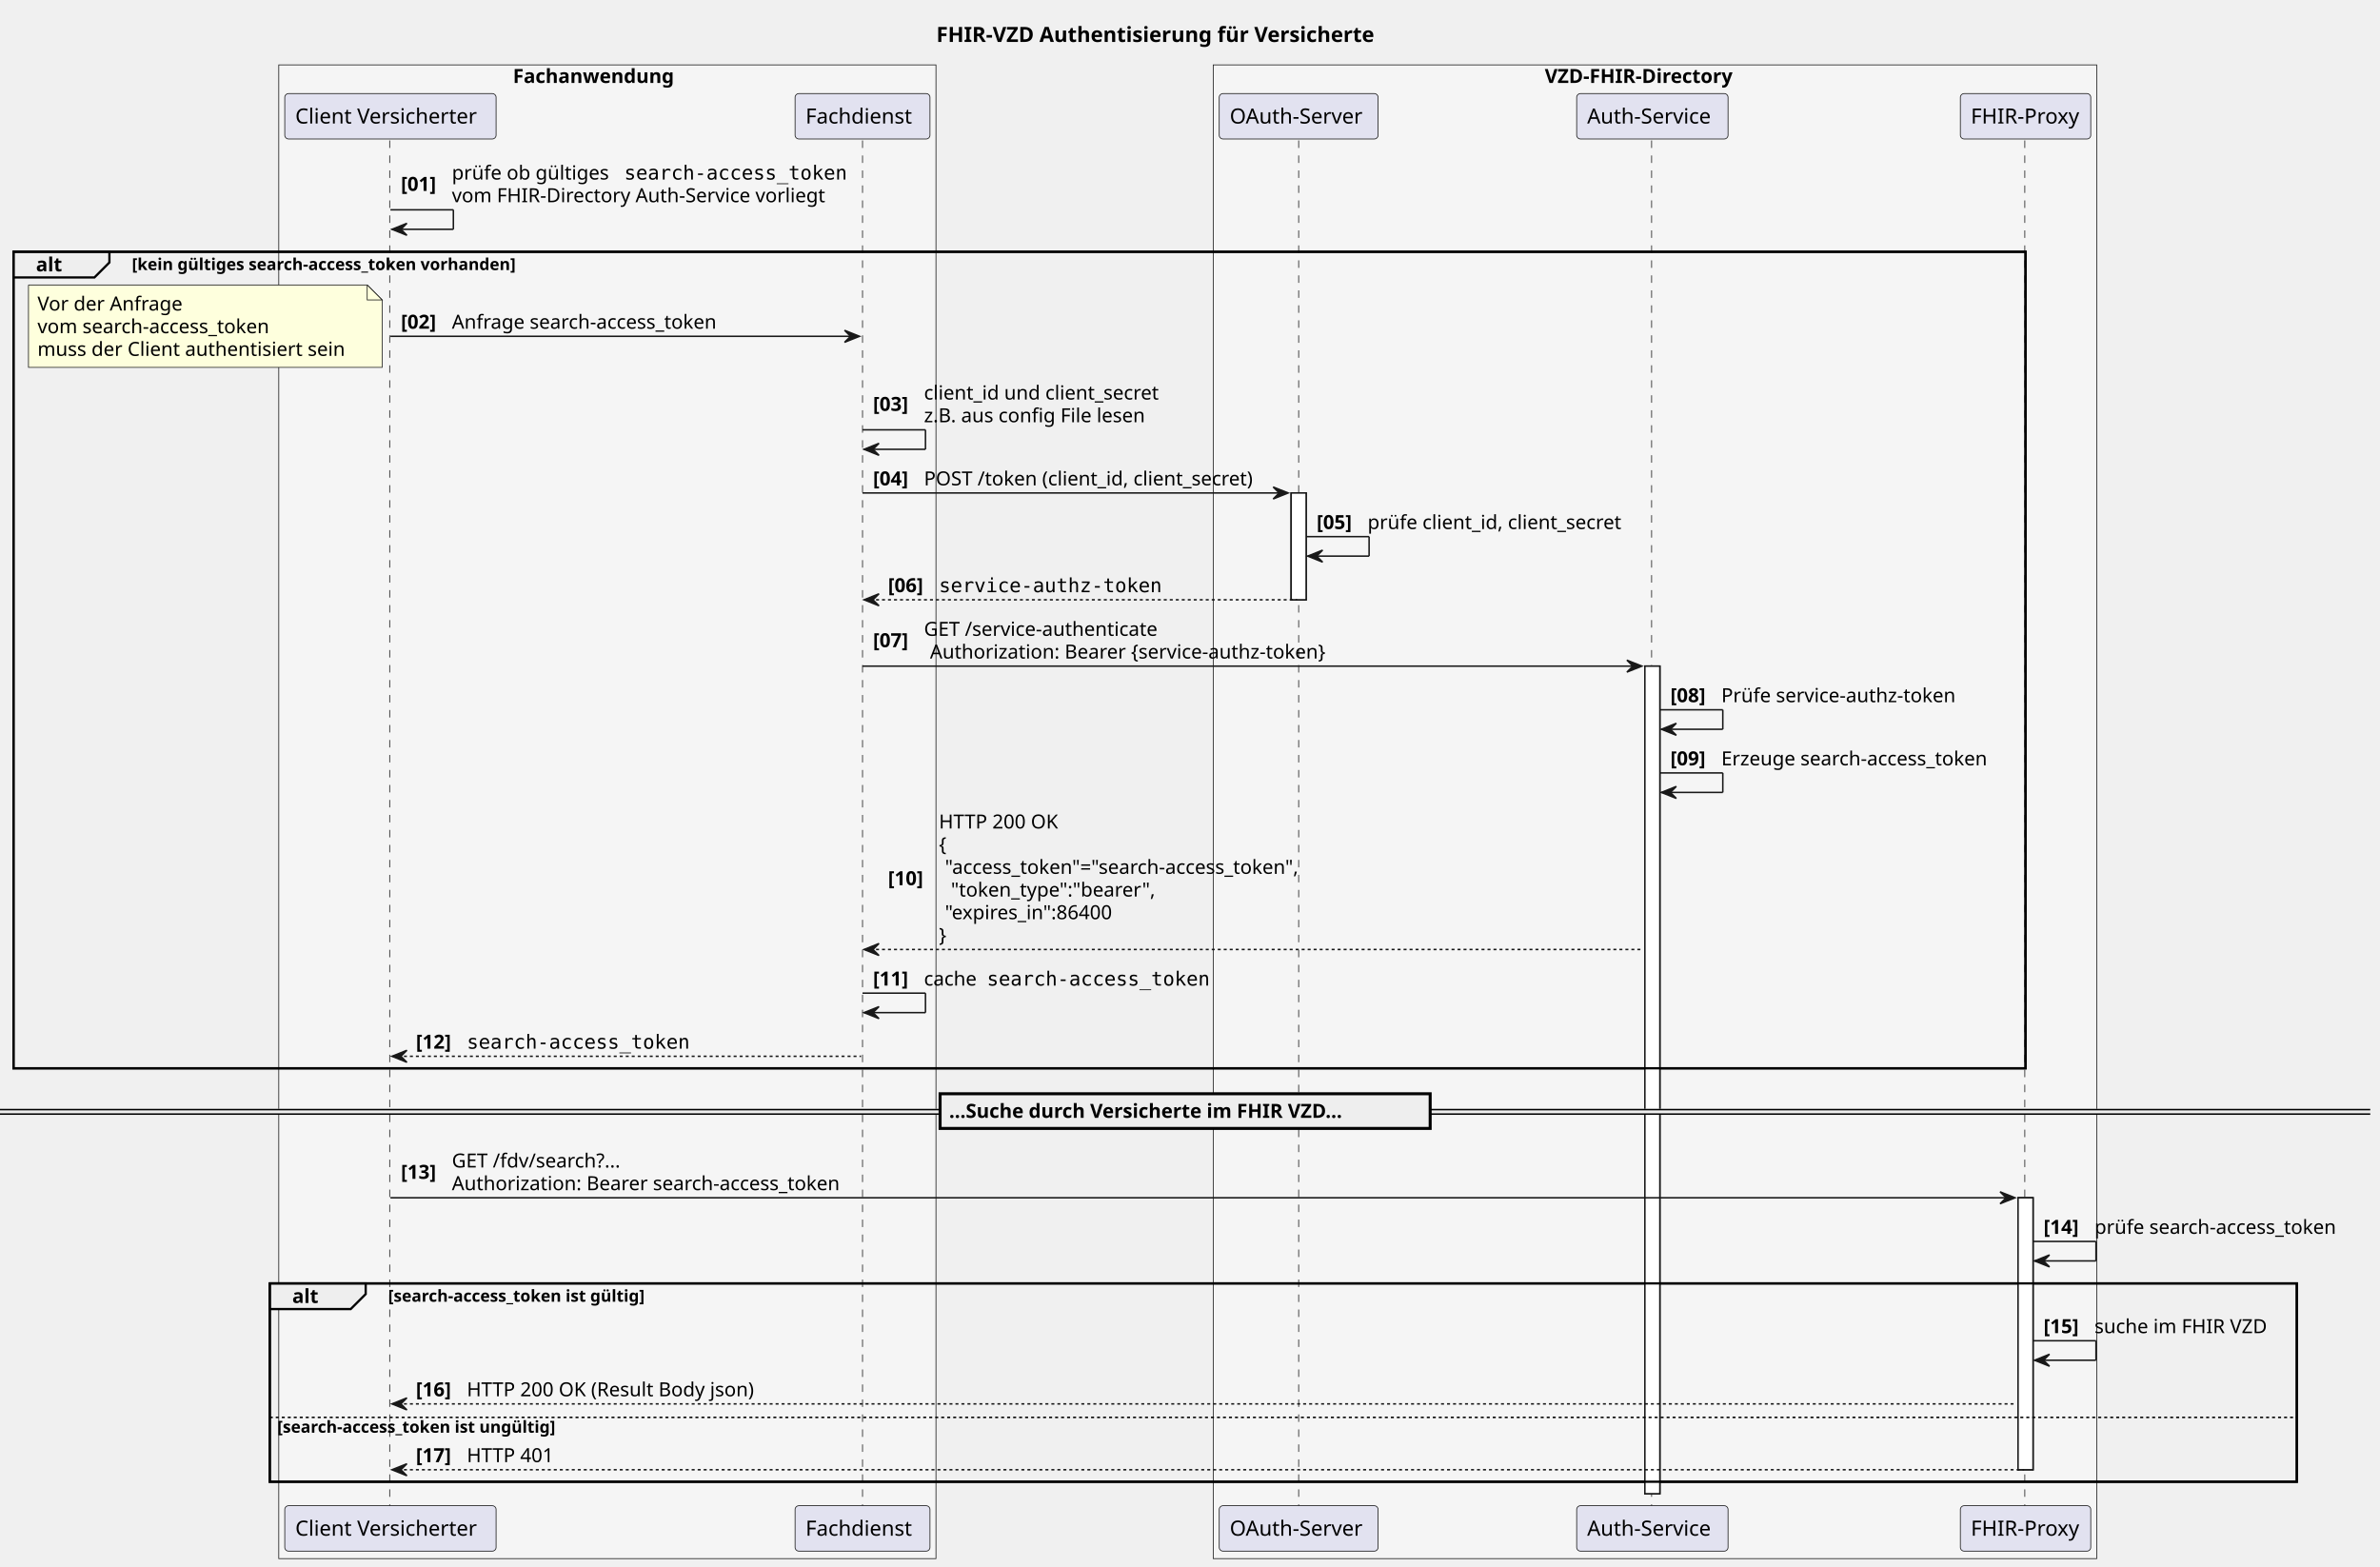
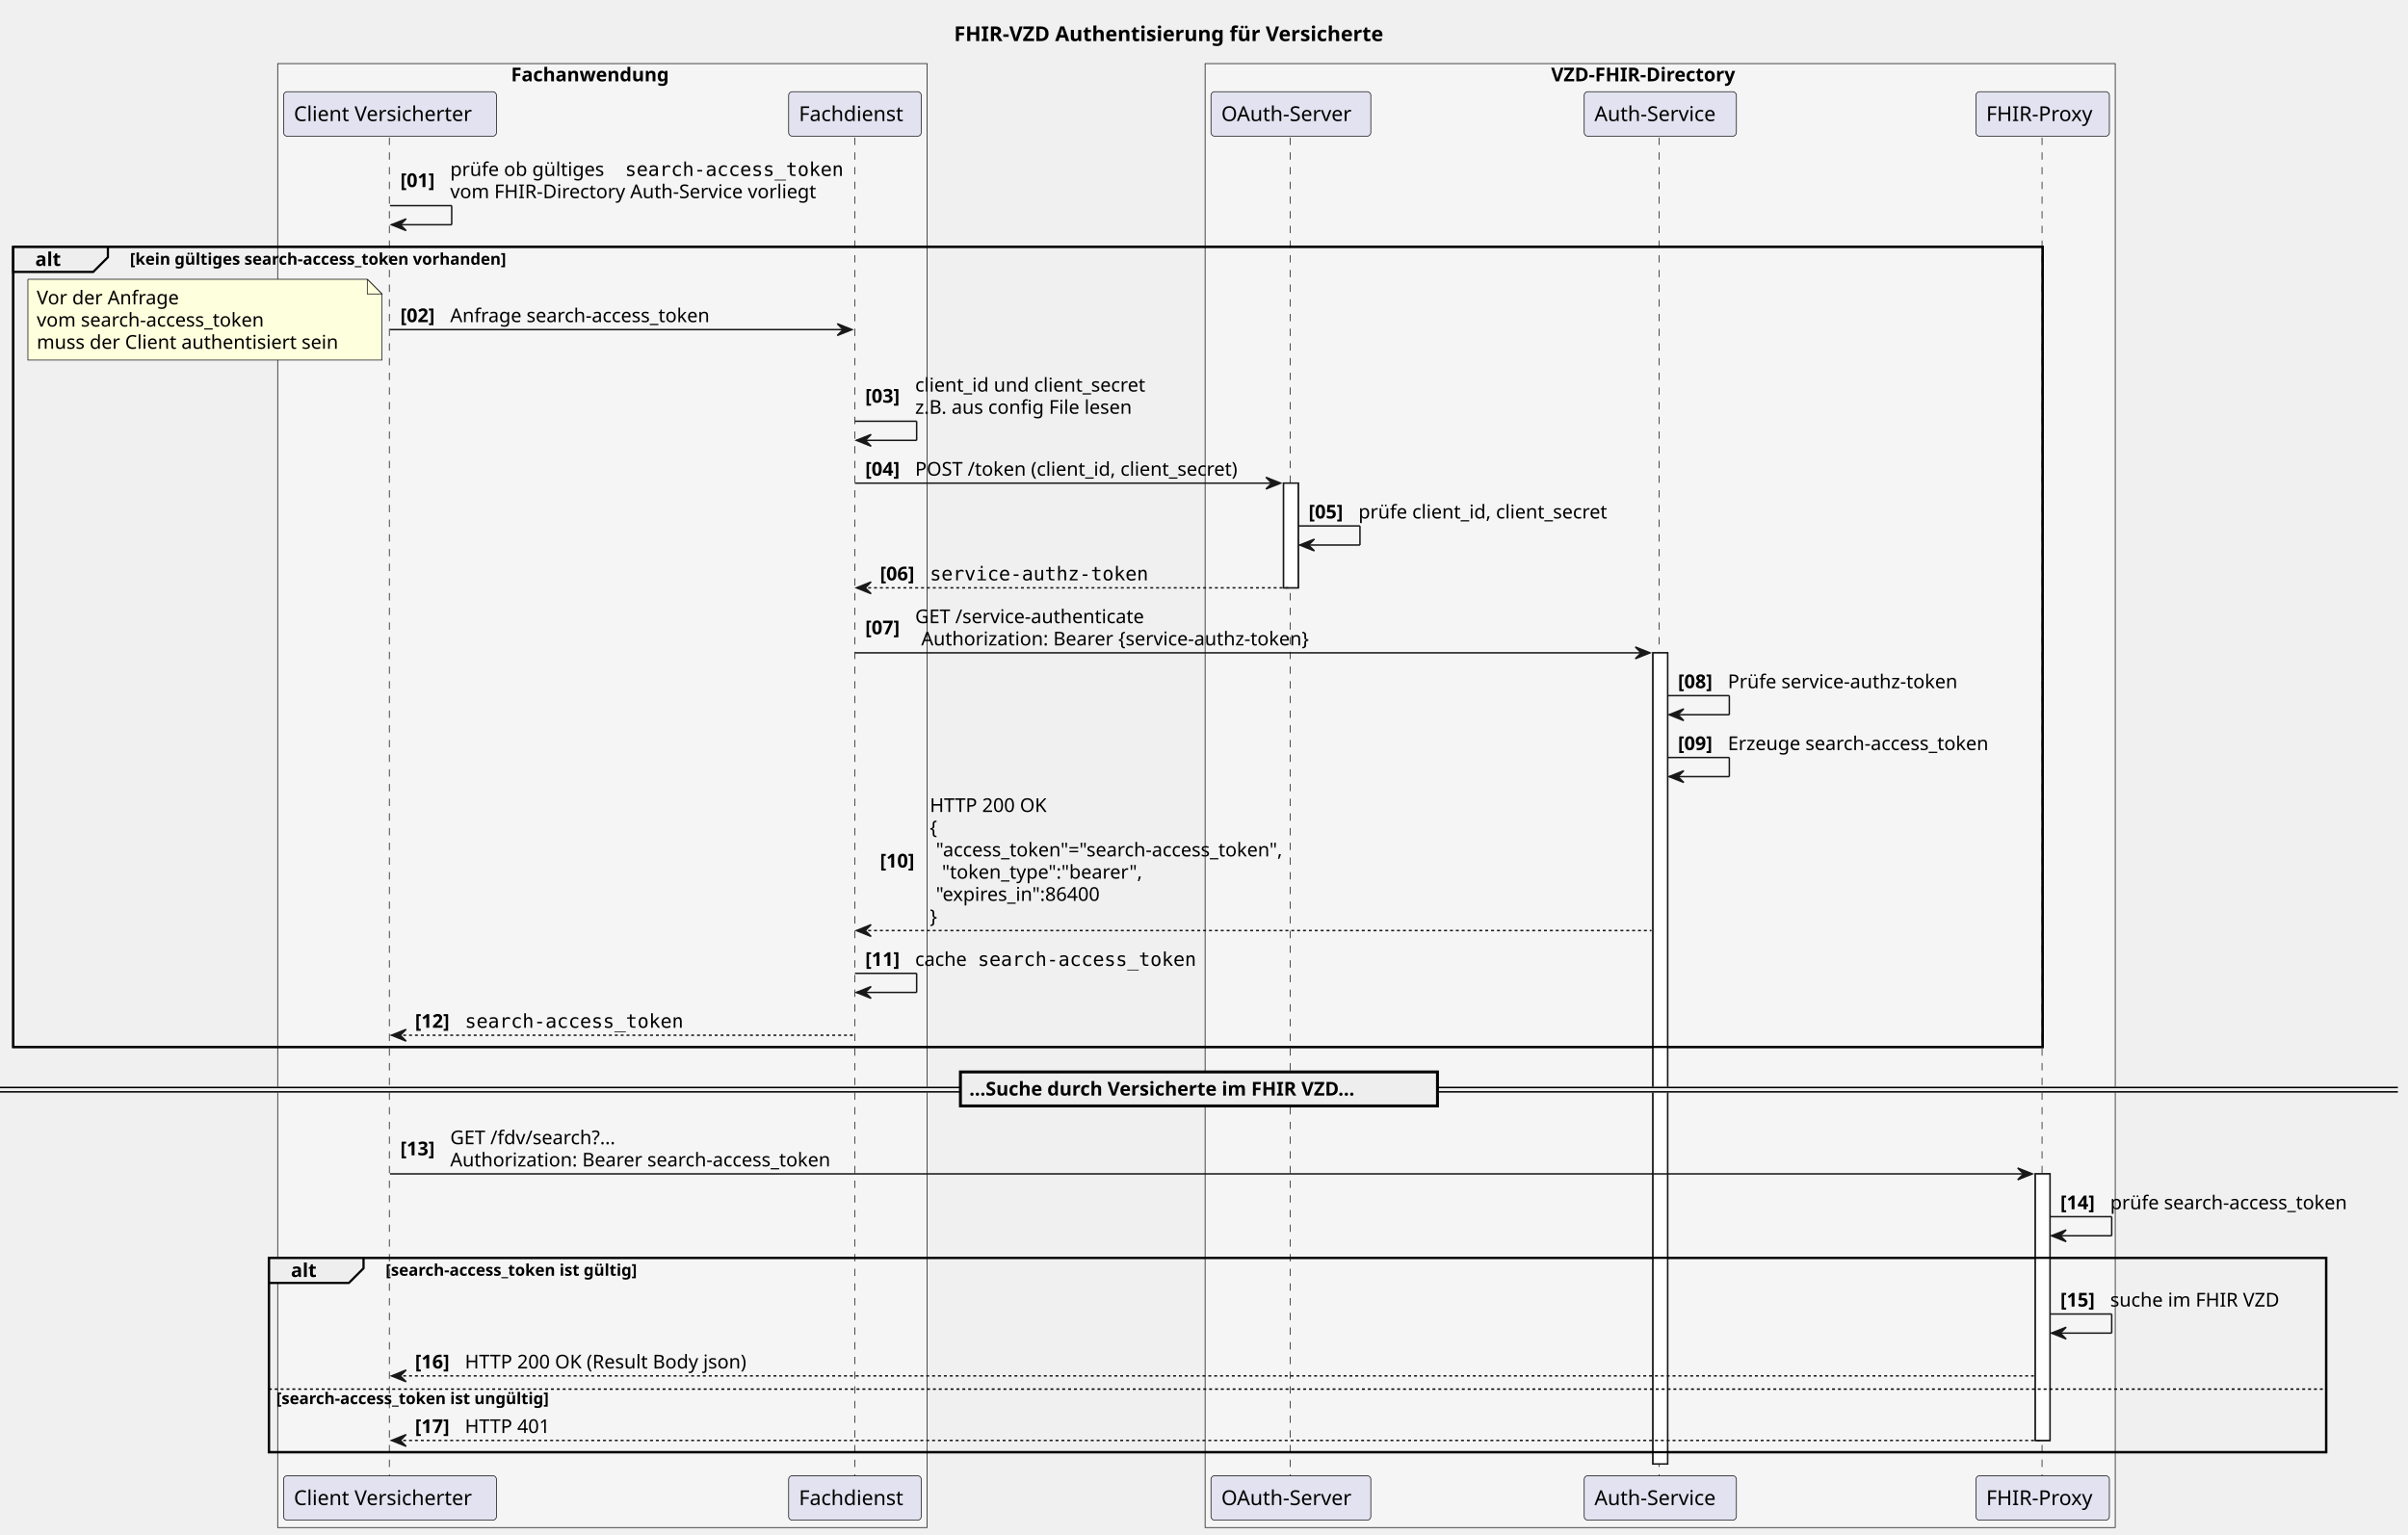
- <svg xmlns="http://www.w3.org/2000/svg" contentStyleType="text/css" height="1045px" preserveAspectRatio="none" style="width:1588px;height:1045px;background:#FFFFFF;" version="1.1" viewBox="0 0 1588 1045" width="1588px" zoomAndPan="magnify">
+ <svg xmlns="http://www.w3.org/2000/svg" contentStyleType="text/css" height="1045px" preserveAspectRatio="none" style="width:1639px;height:1045px;background:#FFFFFF;" version="1.1" viewBox="0 0 1639 1045" width="1639px" zoomAndPan="magnify">
  <defs />
  <g>
-     <text fill="#000000" font-family="sans-serif" font-size="14" font-weight="bold" lengthAdjust="spacing" textLength="331" x="624.75" y="27.995">FHIR-VZD Authentisierung für Versicherte</text>
-     <rect fill="#F5F5F5" height="996.648" style="stroke:#181818;stroke-width:0.5;" width="438.5" x="186" y="43.297" />
-     <text fill="#000000" font-family="sans-serif" font-size="13" font-weight="bold" lengthAdjust="spacing" textLength="121" x="342.25" y="55.364">Fachanwendung</text>
-     <rect fill="#F5F5F5" height="996.648" style="stroke:#181818;stroke-width:0.5;" width="589.5" x="809.5" y="43.297" />
-     <text fill="#000000" font-family="sans-serif" font-size="13" font-weight="bold" lengthAdjust="spacing" textLength="142" x="1030.75" y="55.364">VZD-FHIR-Directory</text>
-     <rect fill="#FFFFFF" height="71.266" style="stroke:#181818;stroke-width:1.0;" width="10" x="861.5" y="328.922" />
-     <rect fill="#FFFFFF" height="552.195" style="stroke:#181818;stroke-width:1.0;" width="10" x="1097.5" y="444.453" />
-     <rect fill="#FFFFFF" height="181.469" style="stroke:#181818;stroke-width:1.0;" width="10" x="1346.5" y="799.18" />
-     <rect fill="none" height="544.789" style="stroke:#000000;stroke-width:1.5;" width="1342.5" x="9" y="167.992" />
-     <rect fill="none" height="132.336" style="stroke:#000000;stroke-width:1.5;" width="1352.5" x="180" y="856.312" />
-     <line style="stroke:#181818;stroke-width:0.5;stroke-dasharray:5.0,5.0;" x1="260" x2="260" y1="93.727" y2="1005.648" />
-     <line style="stroke:#181818;stroke-width:0.5;stroke-dasharray:5.0,5.0;" x1="575.5" x2="575.5" y1="93.727" y2="1005.648" />
-     <line style="stroke:#181818;stroke-width:0.5;stroke-dasharray:5.0,5.0;" x1="866.5" x2="866.5" y1="93.727" y2="1005.648" />
-     <line style="stroke:#181818;stroke-width:0.5;stroke-dasharray:5.0,5.0;" x1="1102" x2="1102" y1="93.727" y2="1005.648" />
-     <line style="stroke:#181818;stroke-width:0.5;stroke-dasharray:5.0,5.0;" x1="1351" x2="1351" y1="93.727" y2="1005.648" />
-     <rect fill="#E2E2F0" height="30.297" rx="2.5" ry="2.5" style="stroke:#181818;stroke-width:0.5;" width="141" x="190" y="62.43" />
-     <text fill="#000000" font-family="sans-serif" font-size="14" lengthAdjust="spacing" textLength="127" x="197" y="82.425">Client Versicherter</text>
-     <rect fill="#E2E2F0" height="30.297" rx="2.5" ry="2.5" style="stroke:#181818;stroke-width:0.5;" width="141" x="190" y="1004.648" />
-     <text fill="#000000" font-family="sans-serif" font-size="14" lengthAdjust="spacing" textLength="127" x="197" y="1024.644">Client Versicherter</text>
-     <rect fill="#E2E2F0" height="30.297" rx="2.5" ry="2.5" style="stroke:#181818;stroke-width:0.5;" width="90" x="530.5" y="62.43" />
-     <text fill="#000000" font-family="sans-serif" font-size="14" lengthAdjust="spacing" textLength="76" x="537.5" y="82.425">Fachdienst</text>
-     <rect fill="#E2E2F0" height="30.297" rx="2.5" ry="2.5" style="stroke:#181818;stroke-width:0.5;" width="90" x="530.5" y="1004.648" />
-     <text fill="#000000" font-family="sans-serif" font-size="14" lengthAdjust="spacing" textLength="76" x="537.5" y="1024.644">Fachdienst</text>
-     <rect fill="#E2E2F0" height="30.297" rx="2.5" ry="2.5" style="stroke:#181818;stroke-width:0.5;" width="106" x="813.5" y="62.43" />
-     <text fill="#000000" font-family="sans-serif" font-size="14" lengthAdjust="spacing" textLength="92" x="820.5" y="82.425">OAuth-Server</text>
-     <rect fill="#E2E2F0" height="30.297" rx="2.5" ry="2.5" style="stroke:#181818;stroke-width:0.5;" width="106" x="813.5" y="1004.648" />
-     <text fill="#000000" font-family="sans-serif" font-size="14" lengthAdjust="spacing" textLength="92" x="820.5" y="1024.644">OAuth-Server</text>
-     <rect fill="#E2E2F0" height="30.297" rx="2.5" ry="2.5" style="stroke:#181818;stroke-width:0.5;" width="101" x="1052" y="62.43" />
-     <text fill="#000000" font-family="sans-serif" font-size="14" lengthAdjust="spacing" textLength="87" x="1059" y="82.425">Auth-Service</text>
-     <rect fill="#E2E2F0" height="30.297" rx="2.5" ry="2.5" style="stroke:#181818;stroke-width:0.5;" width="101" x="1052" y="1004.648" />
-     <text fill="#000000" font-family="sans-serif" font-size="14" lengthAdjust="spacing" textLength="87" x="1059" y="1024.644">Auth-Service</text>
-     <rect fill="#E2E2F0" height="30.297" rx="2.5" ry="2.5" style="stroke:#181818;stroke-width:0.5;" width="87" x="1308" y="62.43" />
-     <text fill="#000000" font-family="sans-serif" font-size="14" lengthAdjust="spacing" textLength="73" x="1315" y="82.425">FHIR-Proxy</text>
-     <rect fill="#E2E2F0" height="30.297" rx="2.5" ry="2.5" style="stroke:#181818;stroke-width:0.5;" width="87" x="1308" y="1004.648" />
-     <text fill="#000000" font-family="sans-serif" font-size="14" lengthAdjust="spacing" textLength="73" x="1315" y="1024.644">FHIR-Proxy</text>
-     <rect fill="#FFFFFF" height="71.266" style="stroke:#181818;stroke-width:1.0;" width="10" x="861.5" y="328.922" />
-     <rect fill="#FFFFFF" height="552.195" style="stroke:#181818;stroke-width:1.0;" width="10" x="1097.5" y="444.453" />
-     <rect fill="#FFFFFF" height="181.469" style="stroke:#181818;stroke-width:1.0;" width="10" x="1346.5" y="799.18" />
-     <line style="stroke:#181818;stroke-width:1.0;" x1="260.5" x2="302.5" y1="139.992" y2="139.992" />
-     <line style="stroke:#181818;stroke-width:1.0;" x1="302.5" x2="302.5" y1="139.992" y2="152.992" />
-     <line style="stroke:#181818;stroke-width:1.0;" x1="261.5" x2="302.5" y1="152.992" y2="152.992" />
-     <polygon fill="#181818" points="271.5,148.992,261.5,152.992,271.5,156.992,267.5,152.992" style="stroke:#181818;stroke-width:1.0;" />
-     <text fill="#000000" font-family="sans-serif" font-size="13" font-weight="bold" lengthAdjust="spacing" textLength="30" x="267.5" y="127.36">[01]</text>
-     <text fill="#000000" font-family="sans-serif" font-size="13" lengthAdjust="spacing" textLength="111" x="301.5" y="119.793">prüfe ob  gültiges</text>
-     <text fill="#000000" font-family="monospace" font-size="13" lengthAdjust="spacing" textLength="152" x="416.5" y="119.793">search-access_token</text>
-     <text fill="#000000" font-family="sans-serif" font-size="13" lengthAdjust="spacing" textLength="260" x="301.5" y="134.926">vom FHIR-Directory Auth-Service vorliegt</text>
-     <path d="M9,167.992 L73,167.992 L73,175.125 L63,185.125 L9,185.125 L9,167.992 " fill="#EEEEEE" style="stroke:#000000;stroke-width:1.5;" />
-     <rect fill="none" height="544.789" style="stroke:#000000;stroke-width:1.5;" width="1342.5" x="9" y="167.992" />
-     <text fill="#000000" font-family="sans-serif" font-size="13" font-weight="bold" lengthAdjust="spacing" textLength="19" x="24" y="181.059">alt</text>
-     <text fill="#000000" font-family="sans-serif" font-size="11" font-weight="bold" lengthAdjust="spacing" textLength="303" x="88" y="180.203">[kein gültiges search-access_token vorhanden]</text>
-     <polygon fill="#181818" points="563.5,220.391,573.5,224.391,563.5,228.391,567.5,224.391" style="stroke:#181818;stroke-width:1.0;" />
-     <line style="stroke:#181818;stroke-width:1.0;" x1="260.5" x2="569.5" y1="224.391" y2="224.391" />
-     <text fill="#000000" font-family="sans-serif" font-size="13" font-weight="bold" lengthAdjust="spacing" textLength="30" x="267.5" y="219.325">[02]</text>
-     <text fill="#000000" font-family="sans-serif" font-size="13" lengthAdjust="spacing" textLength="189" x="301.5" y="219.325">Anfrage search-access_token</text>
-     <path d="M19,190.125 L19,245.125 L255,245.125 L255,200.125 L245,190.125 L19,190.125 " fill="#FEFFDD" style="stroke:#181818;stroke-width:0.5;" />
-     <path d="M245,190.125 L245,200.125 L255,200.125 L245,190.125 " fill="#FEFFDD" style="stroke:#181818;stroke-width:0.5;" />
-     <text fill="#000000" font-family="sans-serif" font-size="13" lengthAdjust="spacing" textLength="101" x="25" y="207.192">Vor der Anfrage</text>
-     <text fill="#000000" font-family="sans-serif" font-size="13" lengthAdjust="spacing" textLength="167" x="25" y="222.325">vom search-access_token</text>
-     <text fill="#000000" font-family="sans-serif" font-size="13" lengthAdjust="spacing" textLength="215" x="25" y="237.458">muss der Client authentisiert sein</text>
-     <line style="stroke:#181818;stroke-width:1.0;" x1="575.5" x2="617.5" y1="286.789" y2="286.789" />
-     <line style="stroke:#181818;stroke-width:1.0;" x1="617.5" x2="617.5" y1="286.789" y2="299.789" />
-     <line style="stroke:#181818;stroke-width:1.0;" x1="576.5" x2="617.5" y1="299.789" y2="299.789" />
-     <polygon fill="#181818" points="586.5,295.789,576.5,299.789,586.5,303.789,582.5,299.789" style="stroke:#181818;stroke-width:1.0;" />
-     <text fill="#000000" font-family="sans-serif" font-size="13" font-weight="bold" lengthAdjust="spacing" textLength="30" x="582.5" y="274.157">[03]</text>
-     <text fill="#000000" font-family="sans-serif" font-size="13" lengthAdjust="spacing" textLength="165" x="616.5" y="266.59">client_id und client_secret</text>
-     <text fill="#000000" font-family="sans-serif" font-size="13" lengthAdjust="spacing" textLength="156" x="616.5" y="281.723">z.B. aus config File lesen</text>
-     <polygon fill="#181818" points="849.5,324.922,859.5,328.922,849.5,332.922,853.5,328.922" style="stroke:#181818;stroke-width:1.0;" />
-     <line style="stroke:#181818;stroke-width:1.0;" x1="575.5" x2="855.5" y1="328.922" y2="328.922" />
-     <text fill="#000000" font-family="sans-serif" font-size="13" font-weight="bold" lengthAdjust="spacing" textLength="30" x="582.5" y="323.856">[04]</text>
-     <text fill="#000000" font-family="sans-serif" font-size="13" lengthAdjust="spacing" textLength="233" x="616.5" y="323.856">POST /token (client_id, client_secret)</text>
-     <line style="stroke:#181818;stroke-width:1.0;" x1="871.5" x2="913.5" y1="358.055" y2="358.055" />
-     <line style="stroke:#181818;stroke-width:1.0;" x1="913.5" x2="913.5" y1="358.055" y2="371.055" />
-     <line style="stroke:#181818;stroke-width:1.0;" x1="872.5" x2="913.5" y1="371.055" y2="371.055" />
-     <polygon fill="#181818" points="882.5,367.055,872.5,371.055,882.5,375.055,878.5,371.055" style="stroke:#181818;stroke-width:1.0;" />
-     <text fill="#000000" font-family="sans-serif" font-size="13" font-weight="bold" lengthAdjust="spacing" textLength="30" x="878.5" y="352.989">[05]</text>
-     <text fill="#000000" font-family="sans-serif" font-size="13" lengthAdjust="spacing" textLength="178" x="912.5" y="352.989">prüfe client_id, client_secret</text>
-     <polygon fill="#181818" points="586.5,396.188,576.5,400.188,586.5,404.188,582.5,400.188" style="stroke:#181818;stroke-width:1.0;" />
-     <line style="stroke:#181818;stroke-width:1.0;stroke-dasharray:2.0,2.0;" x1="580.5" x2="865.5" y1="400.188" y2="400.188" />
-     <text fill="#000000" font-family="sans-serif" font-size="13" font-weight="bold" lengthAdjust="spacing" textLength="30" x="592.5" y="395.122">[06]</text>
-     <text fill="#000000" font-family="monospace" font-size="13" lengthAdjust="spacing" textLength="152" x="626.5" y="395.122">service-authz-token</text>
-     <polygon fill="#181818" points="1085.5,440.453,1095.5,444.453,1085.5,448.453,1089.5,444.453" style="stroke:#181818;stroke-width:1.0;" />
-     <line style="stroke:#181818;stroke-width:1.0;" x1="575.5" x2="1091.5" y1="444.453" y2="444.453" />
-     <text fill="#000000" font-family="sans-serif" font-size="13" font-weight="bold" lengthAdjust="spacing" textLength="30" x="582.5" y="431.821">[07]</text>
-     <text fill="#000000" font-family="sans-serif" font-size="13" lengthAdjust="spacing" textLength="164" x="616.5" y="424.254">GET /service-authenticate</text>
-     <text fill="#000000" font-family="sans-serif" font-size="13" lengthAdjust="spacing" textLength="291" x="620.5" y="439.387">Authorization:   Bearer {service-authz-token}</text>
-     <line style="stroke:#181818;stroke-width:1.0;" x1="1107.5" x2="1149.5" y1="473.586" y2="473.586" />
-     <line style="stroke:#181818;stroke-width:1.0;" x1="1149.5" x2="1149.5" y1="473.586" y2="486.586" />
-     <line style="stroke:#181818;stroke-width:1.0;" x1="1108.5" x2="1149.5" y1="486.586" y2="486.586" />
-     <polygon fill="#181818" points="1118.5,482.586,1108.5,486.586,1118.5,490.586,1114.5,486.586" style="stroke:#181818;stroke-width:1.0;" />
-     <text fill="#000000" font-family="sans-serif" font-size="13" font-weight="bold" lengthAdjust="spacing" textLength="30" x="1114.5" y="468.52">[08]</text>
-     <text fill="#000000" font-family="sans-serif" font-size="13" lengthAdjust="spacing" textLength="164" x="1148.5" y="468.52">Prüfe service-authz-token</text>
-     <line style="stroke:#181818;stroke-width:1.0;" x1="1107.5" x2="1149.5" y1="515.719" y2="515.719" />
-     <line style="stroke:#181818;stroke-width:1.0;" x1="1149.5" x2="1149.5" y1="515.719" y2="528.719" />
-     <line style="stroke:#181818;stroke-width:1.0;" x1="1108.5" x2="1149.5" y1="528.719" y2="528.719" />
-     <polygon fill="#181818" points="1118.5,524.719,1108.5,528.719,1118.5,532.719,1114.5,528.719" style="stroke:#181818;stroke-width:1.0;" />
-     <text fill="#000000" font-family="sans-serif" font-size="13" font-weight="bold" lengthAdjust="spacing" textLength="30" x="1114.5" y="510.653">[09]</text>
-     <text fill="#000000" font-family="sans-serif" font-size="13" lengthAdjust="spacing" textLength="191" x="1148.5" y="510.653">Erzeuge search-access_token</text>
-     <polygon fill="#181818" points="586.5,629.516,576.5,633.516,586.5,637.516,582.5,633.516" style="stroke:#181818;stroke-width:1.0;" />
-     <line style="stroke:#181818;stroke-width:1.0;stroke-dasharray:2.0,2.0;" x1="580.5" x2="1096.5" y1="633.516" y2="633.516" />
-     <text fill="#000000" font-family="sans-serif" font-size="13" font-weight="bold" lengthAdjust="spacing" textLength="30" x="592.5" y="590.618">[10]</text>
-     <text fill="#000000" font-family="sans-serif" font-size="13" lengthAdjust="spacing" textLength="82" x="626.5" y="552.786">HTTP 200 OK</text>
-     <text fill="#000000" font-family="sans-serif" font-size="13" lengthAdjust="spacing" textLength="8" x="626.5" y="567.918">{</text>
-     <text fill="#000000" font-family="sans-serif" font-size="13" lengthAdjust="spacing" textLength="257" x="630.5" y="583.051">"access_token"="search-access_token",</text>
-     <text fill="#000000" font-family="sans-serif" font-size="13" lengthAdjust="spacing" textLength="141" x="634.5" y="598.184">"token_type":"bearer",</text>
-     <text fill="#000000" font-family="sans-serif" font-size="13" lengthAdjust="spacing" textLength="118" x="630.5" y="613.317">"expires_in":86400</text>
-     <text fill="#000000" font-family="sans-serif" font-size="13" lengthAdjust="spacing" textLength="8" x="626.5" y="628.45">}</text>
-     <line style="stroke:#181818;stroke-width:1.0;" x1="575.5" x2="617.5" y1="662.648" y2="662.648" />
-     <line style="stroke:#181818;stroke-width:1.0;" x1="617.5" x2="617.5" y1="662.648" y2="675.648" />
-     <line style="stroke:#181818;stroke-width:1.0;" x1="576.5" x2="617.5" y1="675.648" y2="675.648" />
-     <polygon fill="#181818" points="586.5,671.648,576.5,675.648,586.5,679.648,582.5,675.648" style="stroke:#181818;stroke-width:1.0;" />
-     <text fill="#000000" font-family="sans-serif" font-size="13" font-weight="bold" lengthAdjust="spacing" textLength="30" x="582.5" y="657.582">[11]</text>
-     <text fill="#000000" font-family="sans-serif" font-size="13" lengthAdjust="spacing" textLength="38" x="616.5" y="657.582">cache</text>
-     <text fill="#000000" font-family="monospace" font-size="13" lengthAdjust="spacing" textLength="152" x="658.5" y="657.582">search-access_token</text>
-     <polygon fill="#181818" points="271.5,700.781,261.5,704.781,271.5,708.781,267.5,704.781" style="stroke:#181818;stroke-width:1.0;" />
-     <line style="stroke:#181818;stroke-width:1.0;stroke-dasharray:2.0,2.0;" x1="265.5" x2="574.5" y1="704.781" y2="704.781" />
-     <text fill="#000000" font-family="sans-serif" font-size="13" font-weight="bold" lengthAdjust="spacing" textLength="30" x="277.5" y="699.715">[12]</text>
-     <text fill="#000000" font-family="monospace" font-size="13" lengthAdjust="spacing" textLength="152" x="311.5" y="699.715">search-access_token</text>
-     <rect fill="#EEEEEE" height="3" style="stroke:#EEEEEE;stroke-width:1.0;" width="1581.5" x="0" y="740.348" />
-     <line style="stroke:#000000;stroke-width:1.0;" x1="0" x2="1581.5" y1="740.348" y2="740.348" />
-     <line style="stroke:#000000;stroke-width:1.0;" x1="0" x2="1581.5" y1="743.348" y2="743.348" />
-     <rect fill="#EEEEEE" height="23.133" style="stroke:#000000;stroke-width:2.0;" width="327" x="627.25" y="729.781" />
-     <text fill="#000000" font-family="sans-serif" font-size="13" font-weight="bold" lengthAdjust="spacing" textLength="308" x="633.25" y="745.848">...Suche durch Versicherte im FHIR VZD...</text>
-     <polygon fill="#181818" points="1334.5,795.18,1344.5,799.18,1334.5,803.18,1338.5,799.18" style="stroke:#181818;stroke-width:1.0;" />
-     <line style="stroke:#181818;stroke-width:1.0;" x1="260.5" x2="1340.5" y1="799.18" y2="799.18" />
-     <text fill="#000000" font-family="sans-serif" font-size="13" font-weight="bold" lengthAdjust="spacing" textLength="30" x="267.5" y="786.547">[13]</text>
-     <text fill="#000000" font-family="sans-serif" font-size="13" lengthAdjust="spacing" textLength="118" x="301.5" y="778.981">GET /fdv/search?...</text>
-     <text fill="#000000" font-family="sans-serif" font-size="13" lengthAdjust="spacing" textLength="275" x="301.5" y="794.114">Authorization: Bearer search-access_token</text>
-     <line style="stroke:#181818;stroke-width:1.0;" x1="1356.5" x2="1398.5" y1="828.312" y2="828.312" />
-     <line style="stroke:#181818;stroke-width:1.0;" x1="1398.5" x2="1398.5" y1="828.312" y2="841.312" />
-     <line style="stroke:#181818;stroke-width:1.0;" x1="1357.5" x2="1398.5" y1="841.312" y2="841.312" />
-     <polygon fill="#181818" points="1367.5,837.312,1357.5,841.312,1367.5,845.312,1363.5,841.312" style="stroke:#181818;stroke-width:1.0;" />
-     <text fill="#000000" font-family="sans-serif" font-size="13" font-weight="bold" lengthAdjust="spacing" textLength="30" x="1363.5" y="823.247">[14]</text>
-     <text fill="#000000" font-family="sans-serif" font-size="13" lengthAdjust="spacing" textLength="172" x="1397.5" y="823.247">prüfe search-access_token</text>
-     <path d="M180,856.312 L244,856.312 L244,863.445 L234,873.445 L180,873.445 L180,856.312 " fill="#EEEEEE" style="stroke:#000000;stroke-width:1.5;" />
-     <rect fill="none" height="132.336" style="stroke:#000000;stroke-width:1.5;" width="1352.5" x="180" y="856.312" />
-     <text fill="#000000" font-family="sans-serif" font-size="13" font-weight="bold" lengthAdjust="spacing" textLength="19" x="195" y="869.379">alt</text>
-     <text fill="#000000" font-family="sans-serif" font-size="11" font-weight="bold" lengthAdjust="spacing" textLength="205" x="259" y="868.523">[search-access_token ist gültig]</text>
-     <line style="stroke:#181818;stroke-width:1.0;" x1="1356.5" x2="1398.5" y1="894.578" y2="894.578" />
-     <line style="stroke:#181818;stroke-width:1.0;" x1="1398.5" x2="1398.5" y1="894.578" y2="907.578" />
-     <line style="stroke:#181818;stroke-width:1.0;" x1="1357.5" x2="1398.5" y1="907.578" y2="907.578" />
-     <polygon fill="#181818" points="1367.5,903.578,1357.5,907.578,1367.5,911.578,1363.5,907.578" style="stroke:#181818;stroke-width:1.0;" />
-     <text fill="#000000" font-family="sans-serif" font-size="13" font-weight="bold" lengthAdjust="spacing" textLength="30" x="1363.5" y="889.512">[15]</text>
-     <text fill="#000000" font-family="sans-serif" font-size="13" lengthAdjust="spacing" textLength="123" x="1397.5" y="889.512">suche im FHIR VZD</text>
-     <polygon fill="#181818" points="271.5,932.711,261.5,936.711,271.5,940.711,267.5,936.711" style="stroke:#181818;stroke-width:1.0;" />
-     <line style="stroke:#181818;stroke-width:1.0;stroke-dasharray:2.0,2.0;" x1="265.5" x2="1345.5" y1="936.711" y2="936.711" />
-     <text fill="#000000" font-family="sans-serif" font-size="13" font-weight="bold" lengthAdjust="spacing" textLength="30" x="277.5" y="931.645">[16]</text>
-     <text fill="#000000" font-family="sans-serif" font-size="13" lengthAdjust="spacing" textLength="201" x="311.5" y="931.645">HTTP 200 OK (Result Body json)</text>
-     <line style="stroke:#000000;stroke-width:1.0;stroke-dasharray:2.0,2.0;" x1="180" x2="1532.5" y1="945.711" y2="945.711" />
-     <text fill="#000000" font-family="sans-serif" font-size="11" font-weight="bold" lengthAdjust="spacing" textLength="221" x="185" y="955.921">[search-access_token ist ungültig]</text>
-     <polygon fill="#181818" points="271.5,976.648,261.5,980.648,271.5,984.648,267.5,980.648" style="stroke:#181818;stroke-width:1.0;" />
-     <line style="stroke:#181818;stroke-width:1.0;stroke-dasharray:2.0,2.0;" x1="265.5" x2="1350.5" y1="980.648" y2="980.648" />
-     <text fill="#000000" font-family="sans-serif" font-size="13" font-weight="bold" lengthAdjust="spacing" textLength="30" x="277.5" y="975.582">[17]</text>
-     <text fill="#000000" font-family="sans-serif" font-size="13" lengthAdjust="spacing" textLength="60" x="311.5" y="975.582">HTTP 401</text>
+     <text fill="#000000" font-family="sans-serif" font-size="14" font-weight="bold" lengthAdjust="spacing" textLength="332.391" x="649.367" y="27.995">FHIR-VZD Authentisierung für Versicherte</text>
+     <rect fill="#F5F5F5" height="996.648" style="stroke:#181818;stroke-width:0.5;" width="442.039" x="189" y="43.297" />
+     <text fill="#000000" font-family="sans-serif" font-size="13" font-weight="bold" lengthAdjust="spacing" textLength="119.844" x="347.834" y="55.364">Fachanwendung</text>
+     <rect fill="#F5F5F5" height="996.648" style="stroke:#181818;stroke-width:0.5;" width="619.48" x="820.258" y="43.297" />
+     <text fill="#000000" font-family="sans-serif" font-size="13" font-weight="bold" lengthAdjust="spacing" textLength="143.889" x="1055.791" y="55.364">VZD-FHIR-Directory</text>
+     <rect fill="#FFFFFF" height="71.266" style="stroke:#181818;stroke-width:1.0;" width="10" x="873.655" y="328.922" />
+     <rect fill="#FFFFFF" height="552.195" style="stroke:#181818;stroke-width:1.0;" width="10" x="1125.07" y="444.453" />
+     <rect fill="#FFFFFF" height="181.469" style="stroke:#181818;stroke-width:1.0;" width="10" x="1385.327" y="799.18" />
+     <rect fill="none" height="544.789" style="stroke:#000000;stroke-width:1.5;" width="1381.327" x="9" y="167.992" />
+     <rect fill="none" height="132.336" style="stroke:#000000;stroke-width:1.5;" width="1400.298" x="183" y="856.312" />
+     <line style="stroke:#181818;stroke-width:0.5;stroke-dasharray:5.0,5.0;" x1="265" x2="265" y1="93.727" y2="1005.648" />
+     <line style="stroke:#181818;stroke-width:0.5;stroke-dasharray:5.0,5.0;" x1="581.79" x2="581.79" y1="93.727" y2="1005.648" />
+     <line style="stroke:#181818;stroke-width:0.5;stroke-dasharray:5.0,5.0;" x1="878.258" x2="878.258" y1="93.727" y2="1005.648" />
+     <line style="stroke:#181818;stroke-width:0.5;stroke-dasharray:5.0,5.0;" x1="1129.267" x2="1129.267" y1="93.727" y2="1005.648" />
+     <line style="stroke:#181818;stroke-width:0.5;stroke-dasharray:5.0,5.0;" x1="1389.916" x2="1389.916" y1="93.727" y2="1005.648" />
+     <rect fill="#E2E2F0" height="30.297" rx="2.5" ry="2.5" style="stroke:#181818;stroke-width:0.5;" width="144.908" x="193" y="62.43" />
+     <text fill="#000000" font-family="sans-serif" font-size="14" lengthAdjust="spacing" textLength="130.908" x="200" y="82.425">Client Versicherter</text>
+     <rect fill="#E2E2F0" height="30.297" rx="2.5" ry="2.5" style="stroke:#181818;stroke-width:0.5;" width="144.908" x="193" y="1004.648" />
+     <text fill="#000000" font-family="sans-serif" font-size="14" lengthAdjust="spacing" textLength="130.908" x="200" y="1024.644">Client Versicherter</text>
+     <rect fill="#E2E2F0" height="30.297" rx="2.5" ry="2.5" style="stroke:#181818;stroke-width:0.5;" width="90.248" x="536.79" y="62.43" />
+     <text fill="#000000" font-family="sans-serif" font-size="14" lengthAdjust="spacing" textLength="76.248" x="543.79" y="82.425">Fachdienst</text>
+     <rect fill="#E2E2F0" height="30.297" rx="2.5" ry="2.5" style="stroke:#181818;stroke-width:0.5;" width="90.248" x="536.79" y="1004.648" />
+     <text fill="#000000" font-family="sans-serif" font-size="14" lengthAdjust="spacing" textLength="76.248" x="543.79" y="1024.644">Fachdienst</text>
+     <rect fill="#E2E2F0" height="30.297" rx="2.5" ry="2.5" style="stroke:#181818;stroke-width:0.5;" width="108.794" x="824.258" y="62.43" />
+     <text fill="#000000" font-family="sans-serif" font-size="14" lengthAdjust="spacing" textLength="94.794" x="831.258" y="82.425">OAuth-Server</text>
+     <rect fill="#E2E2F0" height="30.297" rx="2.5" ry="2.5" style="stroke:#181818;stroke-width:0.5;" width="108.794" x="824.258" y="1004.648" />
+     <text fill="#000000" font-family="sans-serif" font-size="14" lengthAdjust="spacing" textLength="94.794" x="831.258" y="1024.644">OAuth-Server</text>
+     <rect fill="#E2E2F0" height="30.297" rx="2.5" ry="2.5" style="stroke:#181818;stroke-width:0.5;" width="103.606" x="1078.267" y="62.43" />
+     <text fill="#000000" font-family="sans-serif" font-size="14" lengthAdjust="spacing" textLength="89.606" x="1085.267" y="82.425">Auth-Service</text>
+     <rect fill="#E2E2F0" height="30.297" rx="2.5" ry="2.5" style="stroke:#181818;stroke-width:0.5;" width="103.606" x="1078.267" y="1004.648" />
+     <text fill="#000000" font-family="sans-serif" font-size="14" lengthAdjust="spacing" textLength="89.606" x="1085.267" y="1024.644">Auth-Service</text>
+     <rect fill="#E2E2F0" height="30.297" rx="2.5" ry="2.5" style="stroke:#181818;stroke-width:0.5;" width="90.822" x="1344.916" y="62.43" />
+     <text fill="#000000" font-family="sans-serif" font-size="14" lengthAdjust="spacing" textLength="76.822" x="1351.916" y="82.425">FHIR-Proxy</text>
+     <rect fill="#E2E2F0" height="30.297" rx="2.5" ry="2.5" style="stroke:#181818;stroke-width:0.5;" width="90.822" x="1344.916" y="1004.648" />
+     <text fill="#000000" font-family="sans-serif" font-size="14" lengthAdjust="spacing" textLength="76.822" x="1351.916" y="1024.644">FHIR-Proxy</text>
+     <rect fill="#FFFFFF" height="71.266" style="stroke:#181818;stroke-width:1.0;" width="10" x="873.655" y="328.922" />
+     <rect fill="#FFFFFF" height="552.195" style="stroke:#181818;stroke-width:1.0;" width="10" x="1125.07" y="444.453" />
+     <rect fill="#FFFFFF" height="181.469" style="stroke:#181818;stroke-width:1.0;" width="10" x="1385.327" y="799.18" />
+     <line style="stroke:#181818;stroke-width:1.0;" x1="265.454" x2="307.454" y1="139.992" y2="139.992" />
+     <line style="stroke:#181818;stroke-width:1.0;" x1="307.454" x2="307.454" y1="139.992" y2="152.992" />
+     <line style="stroke:#181818;stroke-width:1.0;" x1="266.454" x2="307.454" y1="152.992" y2="152.992" />
+     <polygon fill="#181818" points="276.454,148.992,266.454,152.992,276.454,156.992,272.454,152.992" style="stroke:#181818;stroke-width:1.0;" />
+     <text fill="#000000" font-family="sans-serif" font-size="13" font-weight="bold" lengthAdjust="spacing" textLength="29.974" x="272.454" y="127.36">[01]</text>
+     <text fill="#000000" font-family="sans-serif" font-size="13" lengthAdjust="spacing" textLength="114.848" x="306.428" y="119.793">prüfe ob  gültiges</text>
+     <text fill="#000000" font-family="monospace" font-size="13" lengthAdjust="spacing" textLength="148.707" x="425.408" y="119.793">search-access_token</text>
+     <text fill="#000000" font-family="sans-serif" font-size="13" lengthAdjust="spacing" textLength="268.487" x="306.428" y="134.926">vom FHIR-Directory Auth-Service vorliegt</text>
+     <path d="M9,167.992 L73.443,167.992 L73.443,175.125 L63.443,185.125 L9,185.125 L9,167.992 " fill="#EEEEEE" style="stroke:#000000;stroke-width:1.5;" />
+     <rect fill="none" height="544.789" style="stroke:#000000;stroke-width:1.5;" width="1381.327" x="9" y="167.992" />
+     <text fill="#000000" font-family="sans-serif" font-size="13" font-weight="bold" lengthAdjust="spacing" textLength="19.443" x="24" y="181.059">alt</text>
+     <text fill="#000000" font-family="sans-serif" font-size="11" font-weight="bold" lengthAdjust="spacing" textLength="292.424" x="88.443" y="180.203">[kein gültiges search-access_token vorhanden]</text>
+     <polygon fill="#181818" points="569.915,220.391,579.915,224.391,569.915,228.391,573.915,224.391" style="stroke:#181818;stroke-width:1.0;" />
+     <line style="stroke:#181818;stroke-width:1.0;" x1="265.454" x2="575.915" y1="224.391" y2="224.391" />
+     <text fill="#000000" font-family="sans-serif" font-size="13" font-weight="bold" lengthAdjust="spacing" textLength="29.974" x="272.454" y="219.325">[02]</text>
+     <text fill="#000000" font-family="sans-serif" font-size="13" lengthAdjust="spacing" textLength="190.684" x="306.428" y="219.325">Anfrage search-access_token</text>
+     <path d="M19,190.125 L19,245.125 L260,245.125 L260,200.125 L250,190.125 L19,190.125 " fill="#FEFFDD" style="stroke:#181818;stroke-width:0.5;" />
+     <path d="M250,190.125 L250,200.125 L260,200.125 L250,190.125 " fill="#FEFFDD" style="stroke:#181818;stroke-width:0.5;" />
+     <text fill="#000000" font-family="sans-serif" font-size="13" lengthAdjust="spacing" textLength="103.321" x="25" y="207.192">Vor der Anfrage</text>
+     <text fill="#000000" font-family="sans-serif" font-size="13" lengthAdjust="spacing" textLength="167.724" x="25" y="222.325">vom search-access_token</text>
+     <text fill="#000000" font-family="sans-serif" font-size="13" lengthAdjust="spacing" textLength="220.143" x="25" y="237.458">muss der Client authentisiert sein</text>
+     <line style="stroke:#181818;stroke-width:1.0;" x1="581.915" x2="623.915" y1="286.789" y2="286.789" />
+     <line style="stroke:#181818;stroke-width:1.0;" x1="623.915" x2="623.915" y1="286.789" y2="299.789" />
+     <line style="stroke:#181818;stroke-width:1.0;" x1="582.915" x2="623.915" y1="299.789" y2="299.789" />
+     <polygon fill="#181818" points="592.915,295.789,582.915,299.789,592.915,303.789,588.915,299.789" style="stroke:#181818;stroke-width:1.0;" />
+     <text fill="#000000" font-family="sans-serif" font-size="13" font-weight="bold" lengthAdjust="spacing" textLength="29.974" x="588.915" y="274.157">[03]</text>
+     <text fill="#000000" font-family="sans-serif" font-size="13" lengthAdjust="spacing" textLength="169.628" x="622.888" y="266.59">client_id und client_secret</text>
+     <text fill="#000000" font-family="sans-serif" font-size="13" lengthAdjust="spacing" textLength="160.615" x="622.888" y="281.723">z.B. aus config File lesen</text>
+     <polygon fill="#181818" points="861.655,324.922,871.655,328.922,861.655,332.922,865.655,328.922" style="stroke:#181818;stroke-width:1.0;" />
+     <line style="stroke:#181818;stroke-width:1.0;" x1="581.915" x2="867.655" y1="328.922" y2="328.922" />
+     <text fill="#000000" font-family="sans-serif" font-size="13" font-weight="bold" lengthAdjust="spacing" textLength="29.974" x="588.915" y="323.856">[04]</text>
+     <text fill="#000000" font-family="sans-serif" font-size="13" lengthAdjust="spacing" textLength="238.767" x="622.888" y="323.856">POST /token (client_id, client_secret)</text>
+     <line style="stroke:#181818;stroke-width:1.0;" x1="883.655" x2="925.655" y1="358.055" y2="358.055" />
+     <line style="stroke:#181818;stroke-width:1.0;" x1="925.655" x2="925.655" y1="358.055" y2="371.055" />
+     <line style="stroke:#181818;stroke-width:1.0;" x1="884.655" x2="925.655" y1="371.055" y2="371.055" />
+     <polygon fill="#181818" points="894.655,367.055,884.655,371.055,894.655,375.055,890.655,371.055" style="stroke:#181818;stroke-width:1.0;" />
+     <text fill="#000000" font-family="sans-serif" font-size="13" font-weight="bold" lengthAdjust="spacing" textLength="29.974" x="890.655" y="352.989">[05]</text>
+     <text fill="#000000" font-family="sans-serif" font-size="13" lengthAdjust="spacing" textLength="183.441" x="924.629" y="352.989">prüfe client_id, client_secret</text>
+     <polygon fill="#181818" points="592.915,396.188,582.915,400.188,592.915,404.188,588.915,400.188" style="stroke:#181818;stroke-width:1.0;" />
+     <line style="stroke:#181818;stroke-width:1.0;stroke-dasharray:2.0,2.0;" x1="586.915" x2="877.655" y1="400.188" y2="400.188" />
+     <text fill="#000000" font-family="sans-serif" font-size="13" font-weight="bold" lengthAdjust="spacing" textLength="29.974" x="598.915" y="395.122">[06]</text>
+     <text fill="#000000" font-family="monospace" font-size="13" lengthAdjust="spacing" textLength="148.707" x="632.888" y="395.122">service-authz-token</text>
+     <polygon fill="#181818" points="1113.07,440.453,1123.07,444.453,1113.07,448.453,1117.07,444.453" style="stroke:#181818;stroke-width:1.0;" />
+     <line style="stroke:#181818;stroke-width:1.0;" x1="581.915" x2="1119.07" y1="444.453" y2="444.453" />
+     <text fill="#000000" font-family="sans-serif" font-size="13" font-weight="bold" lengthAdjust="spacing" textLength="29.974" x="588.915" y="431.821">[07]</text>
+     <text fill="#000000" font-family="sans-serif" font-size="13" lengthAdjust="spacing" textLength="168.695" x="622.888" y="424.254">GET /service-authenticate</text>
+     <text fill="#000000" font-family="sans-serif" font-size="13" lengthAdjust="spacing" textLength="297.223" x="627.02" y="439.387">Authorization:   Bearer {service-authz-token}</text>
+     <line style="stroke:#181818;stroke-width:1.0;" x1="1135.07" x2="1177.07" y1="473.586" y2="473.586" />
+     <line style="stroke:#181818;stroke-width:1.0;" x1="1177.07" x2="1177.07" y1="473.586" y2="486.586" />
+     <line style="stroke:#181818;stroke-width:1.0;" x1="1136.07" x2="1177.07" y1="486.586" y2="486.586" />
+     <polygon fill="#181818" points="1146.07,482.586,1136.07,486.586,1146.07,490.586,1142.07,486.586" style="stroke:#181818;stroke-width:1.0;" />
+     <text fill="#000000" font-family="sans-serif" font-size="13" font-weight="bold" lengthAdjust="spacing" textLength="29.974" x="1142.07" y="468.52">[08]</text>
+     <text fill="#000000" font-family="sans-serif" font-size="13" lengthAdjust="spacing" textLength="167.261" x="1176.043" y="468.52">Prüfe service-authz-token</text>
+     <line style="stroke:#181818;stroke-width:1.0;" x1="1135.07" x2="1177.07" y1="515.719" y2="515.719" />
+     <line style="stroke:#181818;stroke-width:1.0;" x1="1177.07" x2="1177.07" y1="515.719" y2="528.719" />
+     <line style="stroke:#181818;stroke-width:1.0;" x1="1136.07" x2="1177.07" y1="528.719" y2="528.719" />
+     <polygon fill="#181818" points="1146.07,524.719,1136.07,528.719,1146.07,532.719,1142.07,528.719" style="stroke:#181818;stroke-width:1.0;" />
+     <text fill="#000000" font-family="sans-serif" font-size="13" font-weight="bold" lengthAdjust="spacing" textLength="29.974" x="1142.07" y="510.653">[09]</text>
+     <text fill="#000000" font-family="sans-serif" font-size="13" lengthAdjust="spacing" textLength="192.283" x="1176.043" y="510.653">Erzeuge search-access_token</text>
+     <polygon fill="#181818" points="592.915,629.516,582.915,633.516,592.915,637.516,588.915,633.516" style="stroke:#181818;stroke-width:1.0;" />
+     <line style="stroke:#181818;stroke-width:1.0;stroke-dasharray:2.0,2.0;" x1="586.915" x2="1124.07" y1="633.516" y2="633.516" />
+     <text fill="#000000" font-family="sans-serif" font-size="13" font-weight="bold" lengthAdjust="spacing" textLength="29.974" x="598.915" y="590.618">[10]</text>
+     <text fill="#000000" font-family="sans-serif" font-size="13" lengthAdjust="spacing" textLength="85.332" x="632.888" y="552.786">HTTP 200 OK</text>
+     <text fill="#000000" font-family="sans-serif" font-size="13" lengthAdjust="spacing" textLength="8.271" x="632.888" y="567.918">{</text>
+     <text fill="#000000" font-family="sans-serif" font-size="13" lengthAdjust="spacing" textLength="261.346" x="637.02" y="583.051">"access_token"="search-access_token",</text>
+     <text fill="#000000" font-family="sans-serif" font-size="13" lengthAdjust="spacing" textLength="147.691" x="641.153" y="598.184">"token_type":"bearer",</text>
+     <text fill="#000000" font-family="sans-serif" font-size="13" lengthAdjust="spacing" textLength="123.716" x="637.02" y="613.317">"expires_in":86400</text>
+     <text fill="#000000" font-family="sans-serif" font-size="13" lengthAdjust="spacing" textLength="8.271" x="632.888" y="628.45">}</text>
+     <line style="stroke:#181818;stroke-width:1.0;" x1="581.915" x2="623.915" y1="662.648" y2="662.648" />
+     <line style="stroke:#181818;stroke-width:1.0;" x1="623.915" x2="623.915" y1="662.648" y2="675.648" />
+     <line style="stroke:#181818;stroke-width:1.0;" x1="582.915" x2="623.915" y1="675.648" y2="675.648" />
+     <polygon fill="#181818" points="592.915,671.648,582.915,675.648,592.915,679.648,588.915,675.648" style="stroke:#181818;stroke-width:1.0;" />
+     <text fill="#000000" font-family="sans-serif" font-size="13" font-weight="bold" lengthAdjust="spacing" textLength="29.974" x="588.915" y="657.582">[11]</text>
+     <text fill="#000000" font-family="sans-serif" font-size="13" lengthAdjust="spacing" textLength="38.498" x="622.888" y="657.582">cache</text>
+     <text fill="#000000" font-family="monospace" font-size="13" lengthAdjust="spacing" textLength="148.707" x="665.519" y="657.582">search-access_token</text>
+     <polygon fill="#181818" points="276.454,700.781,266.454,704.781,276.454,708.781,272.454,704.781" style="stroke:#181818;stroke-width:1.0;" />
+     <line style="stroke:#181818;stroke-width:1.0;stroke-dasharray:2.0,2.0;" x1="270.454" x2="580.915" y1="704.781" y2="704.781" />
+     <text fill="#000000" font-family="sans-serif" font-size="13" font-weight="bold" lengthAdjust="spacing" textLength="29.974" x="282.454" y="699.715">[12]</text>
+     <text fill="#000000" font-family="monospace" font-size="13" lengthAdjust="spacing" textLength="148.707" x="316.428" y="699.715">search-access_token</text>
+     <rect fill="#EEEEEE" height="3" style="stroke:#EEEEEE;stroke-width:1.0;" width="1632.124" x="0" y="740.348" />
+     <line style="stroke:#000000;stroke-width:1.0;" x1="0" x2="1632.124" y1="740.348" y2="740.348" />
+     <line style="stroke:#000000;stroke-width:1.0;" x1="0" x2="1632.124" y1="743.348" y2="743.348" />
+     <rect fill="#EEEEEE" height="23.133" style="stroke:#000000;stroke-width:2.0;" width="324.705" x="653.71" y="729.781" />
+     <text fill="#000000" font-family="sans-serif" font-size="13" font-weight="bold" lengthAdjust="spacing" textLength="306.179" x="659.71" y="745.848">...Suche durch Versicherte im FHIR VZD...</text>
+     <polygon fill="#181818" points="1373.327,795.18,1383.327,799.18,1373.327,803.18,1377.327,799.18" style="stroke:#181818;stroke-width:1.0;" />
+     <line style="stroke:#181818;stroke-width:1.0;" x1="265.454" x2="1379.327" y1="799.18" y2="799.18" />
+     <text fill="#000000" font-family="sans-serif" font-size="13" font-weight="bold" lengthAdjust="spacing" textLength="29.974" x="272.454" y="786.547">[13]</text>
+     <text fill="#000000" font-family="sans-serif" font-size="13" lengthAdjust="spacing" textLength="122.408" x="306.428" y="778.981">GET /fdv/search?...</text>
+     <text fill="#000000" font-family="sans-serif" font-size="13" lengthAdjust="spacing" textLength="278.567" x="306.428" y="794.114">Authorization: Bearer search-access_token</text>
+     <line style="stroke:#181818;stroke-width:1.0;" x1="1395.327" x2="1437.327" y1="828.312" y2="828.312" />
+     <line style="stroke:#181818;stroke-width:1.0;" x1="1437.327" x2="1437.327" y1="828.312" y2="841.312" />
+     <line style="stroke:#181818;stroke-width:1.0;" x1="1396.327" x2="1437.327" y1="841.312" y2="841.312" />
+     <polygon fill="#181818" points="1406.327,837.312,1396.327,841.312,1406.327,845.312,1402.327,841.312" style="stroke:#181818;stroke-width:1.0;" />
+     <text fill="#000000" font-family="sans-serif" font-size="13" font-weight="bold" lengthAdjust="spacing" textLength="29.974" x="1402.327" y="823.247">[14]</text>
+     <text fill="#000000" font-family="sans-serif" font-size="13" lengthAdjust="spacing" textLength="173.824" x="1436.3" y="823.247">prüfe search-access_token</text>
+     <path d="M183,856.312 L247.443,856.312 L247.443,863.445 L237.443,873.445 L183,873.445 L183,856.312 " fill="#EEEEEE" style="stroke:#000000;stroke-width:1.5;" />
+     <rect fill="none" height="132.336" style="stroke:#000000;stroke-width:1.5;" width="1400.298" x="183" y="856.312" />
+     <text fill="#000000" font-family="sans-serif" font-size="13" font-weight="bold" lengthAdjust="spacing" textLength="19.443" x="198" y="869.379">alt</text>
+     <text fill="#000000" font-family="sans-serif" font-size="11" font-weight="bold" lengthAdjust="spacing" textLength="197.382" x="262.443" y="868.523">[search-access_token ist gültig]</text>
+     <line style="stroke:#181818;stroke-width:1.0;" x1="1395.327" x2="1437.327" y1="894.578" y2="894.578" />
+     <line style="stroke:#181818;stroke-width:1.0;" x1="1437.327" x2="1437.327" y1="894.578" y2="907.578" />
+     <line style="stroke:#181818;stroke-width:1.0;" x1="1396.327" x2="1437.327" y1="907.578" y2="907.578" />
+     <polygon fill="#181818" points="1406.327,903.578,1396.327,907.578,1406.327,911.578,1402.327,907.578" style="stroke:#181818;stroke-width:1.0;" />
+     <text fill="#000000" font-family="sans-serif" font-size="13" font-weight="bold" lengthAdjust="spacing" textLength="29.974" x="1402.327" y="889.512">[15]</text>
+     <text fill="#000000" font-family="sans-serif" font-size="13" lengthAdjust="spacing" textLength="124.998" x="1436.3" y="889.512">suche im FHIR VZD</text>
+     <polygon fill="#181818" points="276.454,932.711,266.454,936.711,276.454,940.711,272.454,936.711" style="stroke:#181818;stroke-width:1.0;" />
+     <line style="stroke:#181818;stroke-width:1.0;stroke-dasharray:2.0,2.0;" x1="270.454" x2="1384.327" y1="936.711" y2="936.711" />
+     <text fill="#000000" font-family="sans-serif" font-size="13" font-weight="bold" lengthAdjust="spacing" textLength="29.974" x="282.454" y="931.645">[16]</text>
+     <text fill="#000000" font-family="sans-serif" font-size="13" lengthAdjust="spacing" textLength="208.019" x="316.428" y="931.645">HTTP 200 OK (Result Body json)</text>
+     <line style="stroke:#000000;stroke-width:1.0;stroke-dasharray:2.0,2.0;" x1="183" x2="1583.298" y1="945.711" y2="945.711" />
+     <text fill="#000000" font-family="sans-serif" font-size="11" font-weight="bold" lengthAdjust="spacing" textLength="213.044" x="188" y="955.921">[search-access_token ist ungültig]</text>
+     <polygon fill="#181818" points="276.454,976.648,266.454,980.648,276.454,984.648,272.454,980.648" style="stroke:#181818;stroke-width:1.0;" />
+     <line style="stroke:#181818;stroke-width:1.0;stroke-dasharray:2.0,2.0;" x1="270.454" x2="1389.327" y1="980.648" y2="980.648" />
+     <text fill="#000000" font-family="sans-serif" font-size="13" font-weight="bold" lengthAdjust="spacing" textLength="29.974" x="282.454" y="975.582">[17]</text>
+     <text fill="#000000" font-family="sans-serif" font-size="13" lengthAdjust="spacing" textLength="62.442" x="316.428" y="975.582">HTTP 401</text>
  </g>
</svg>
